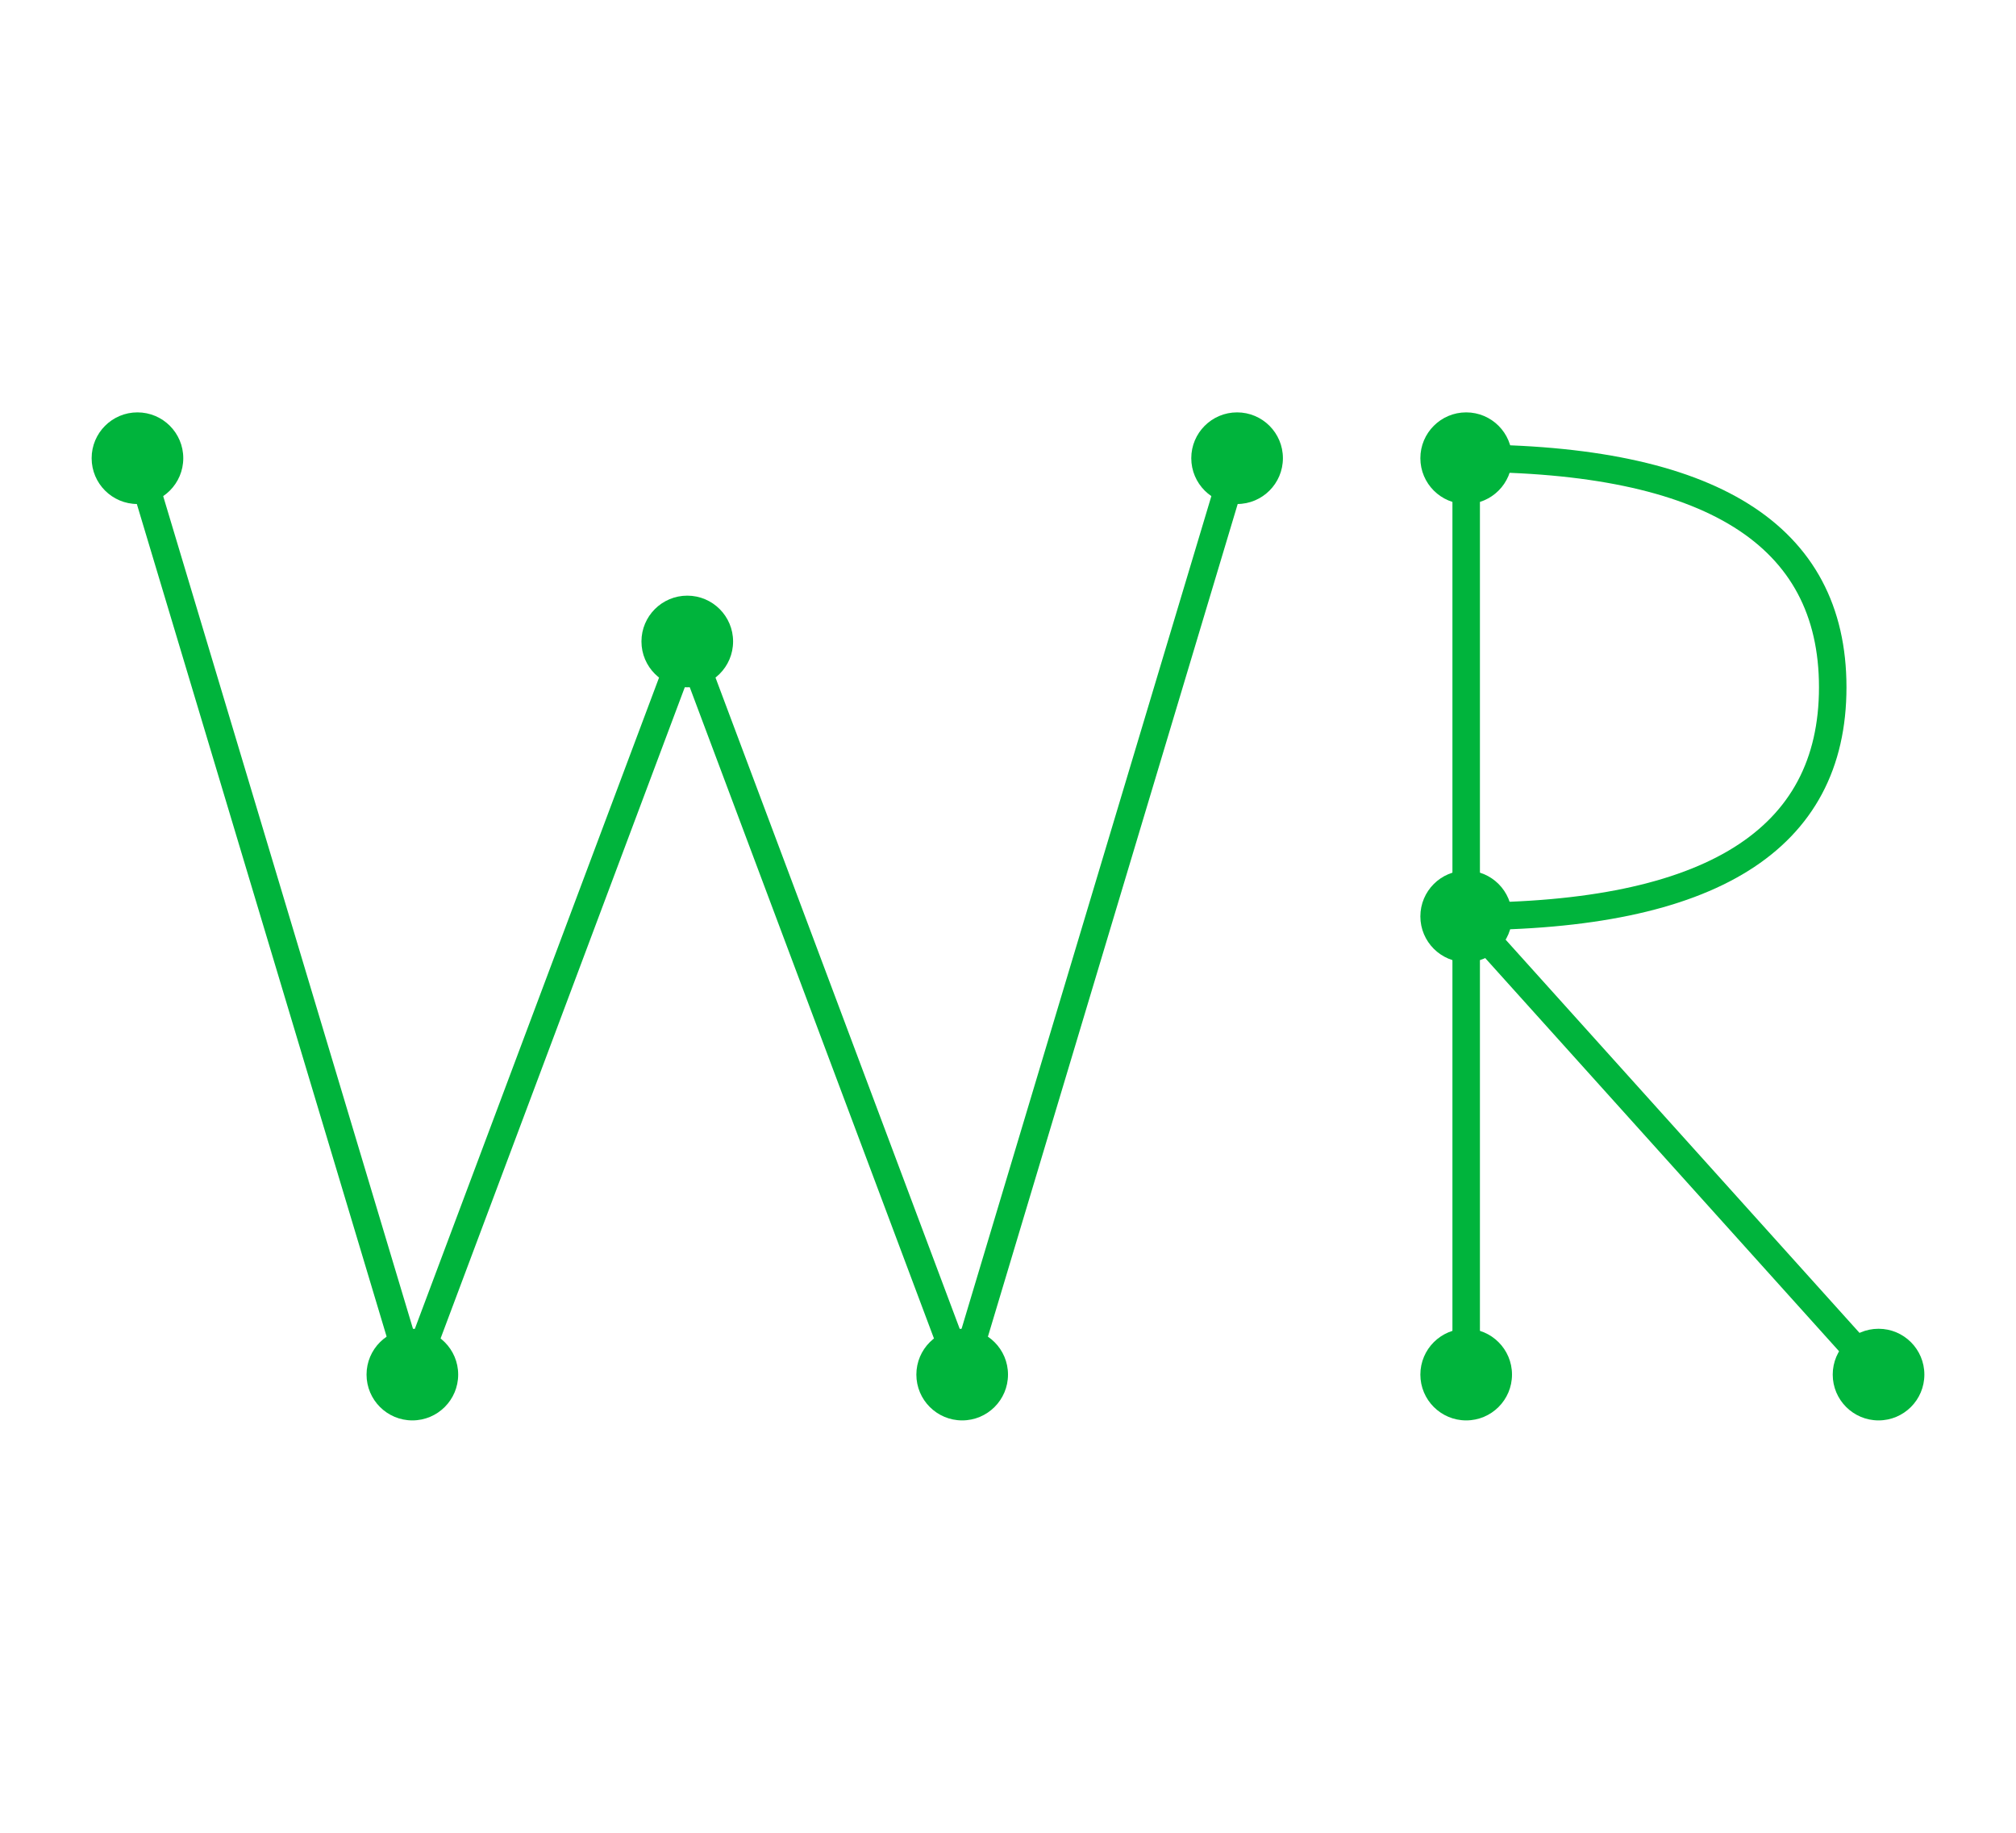
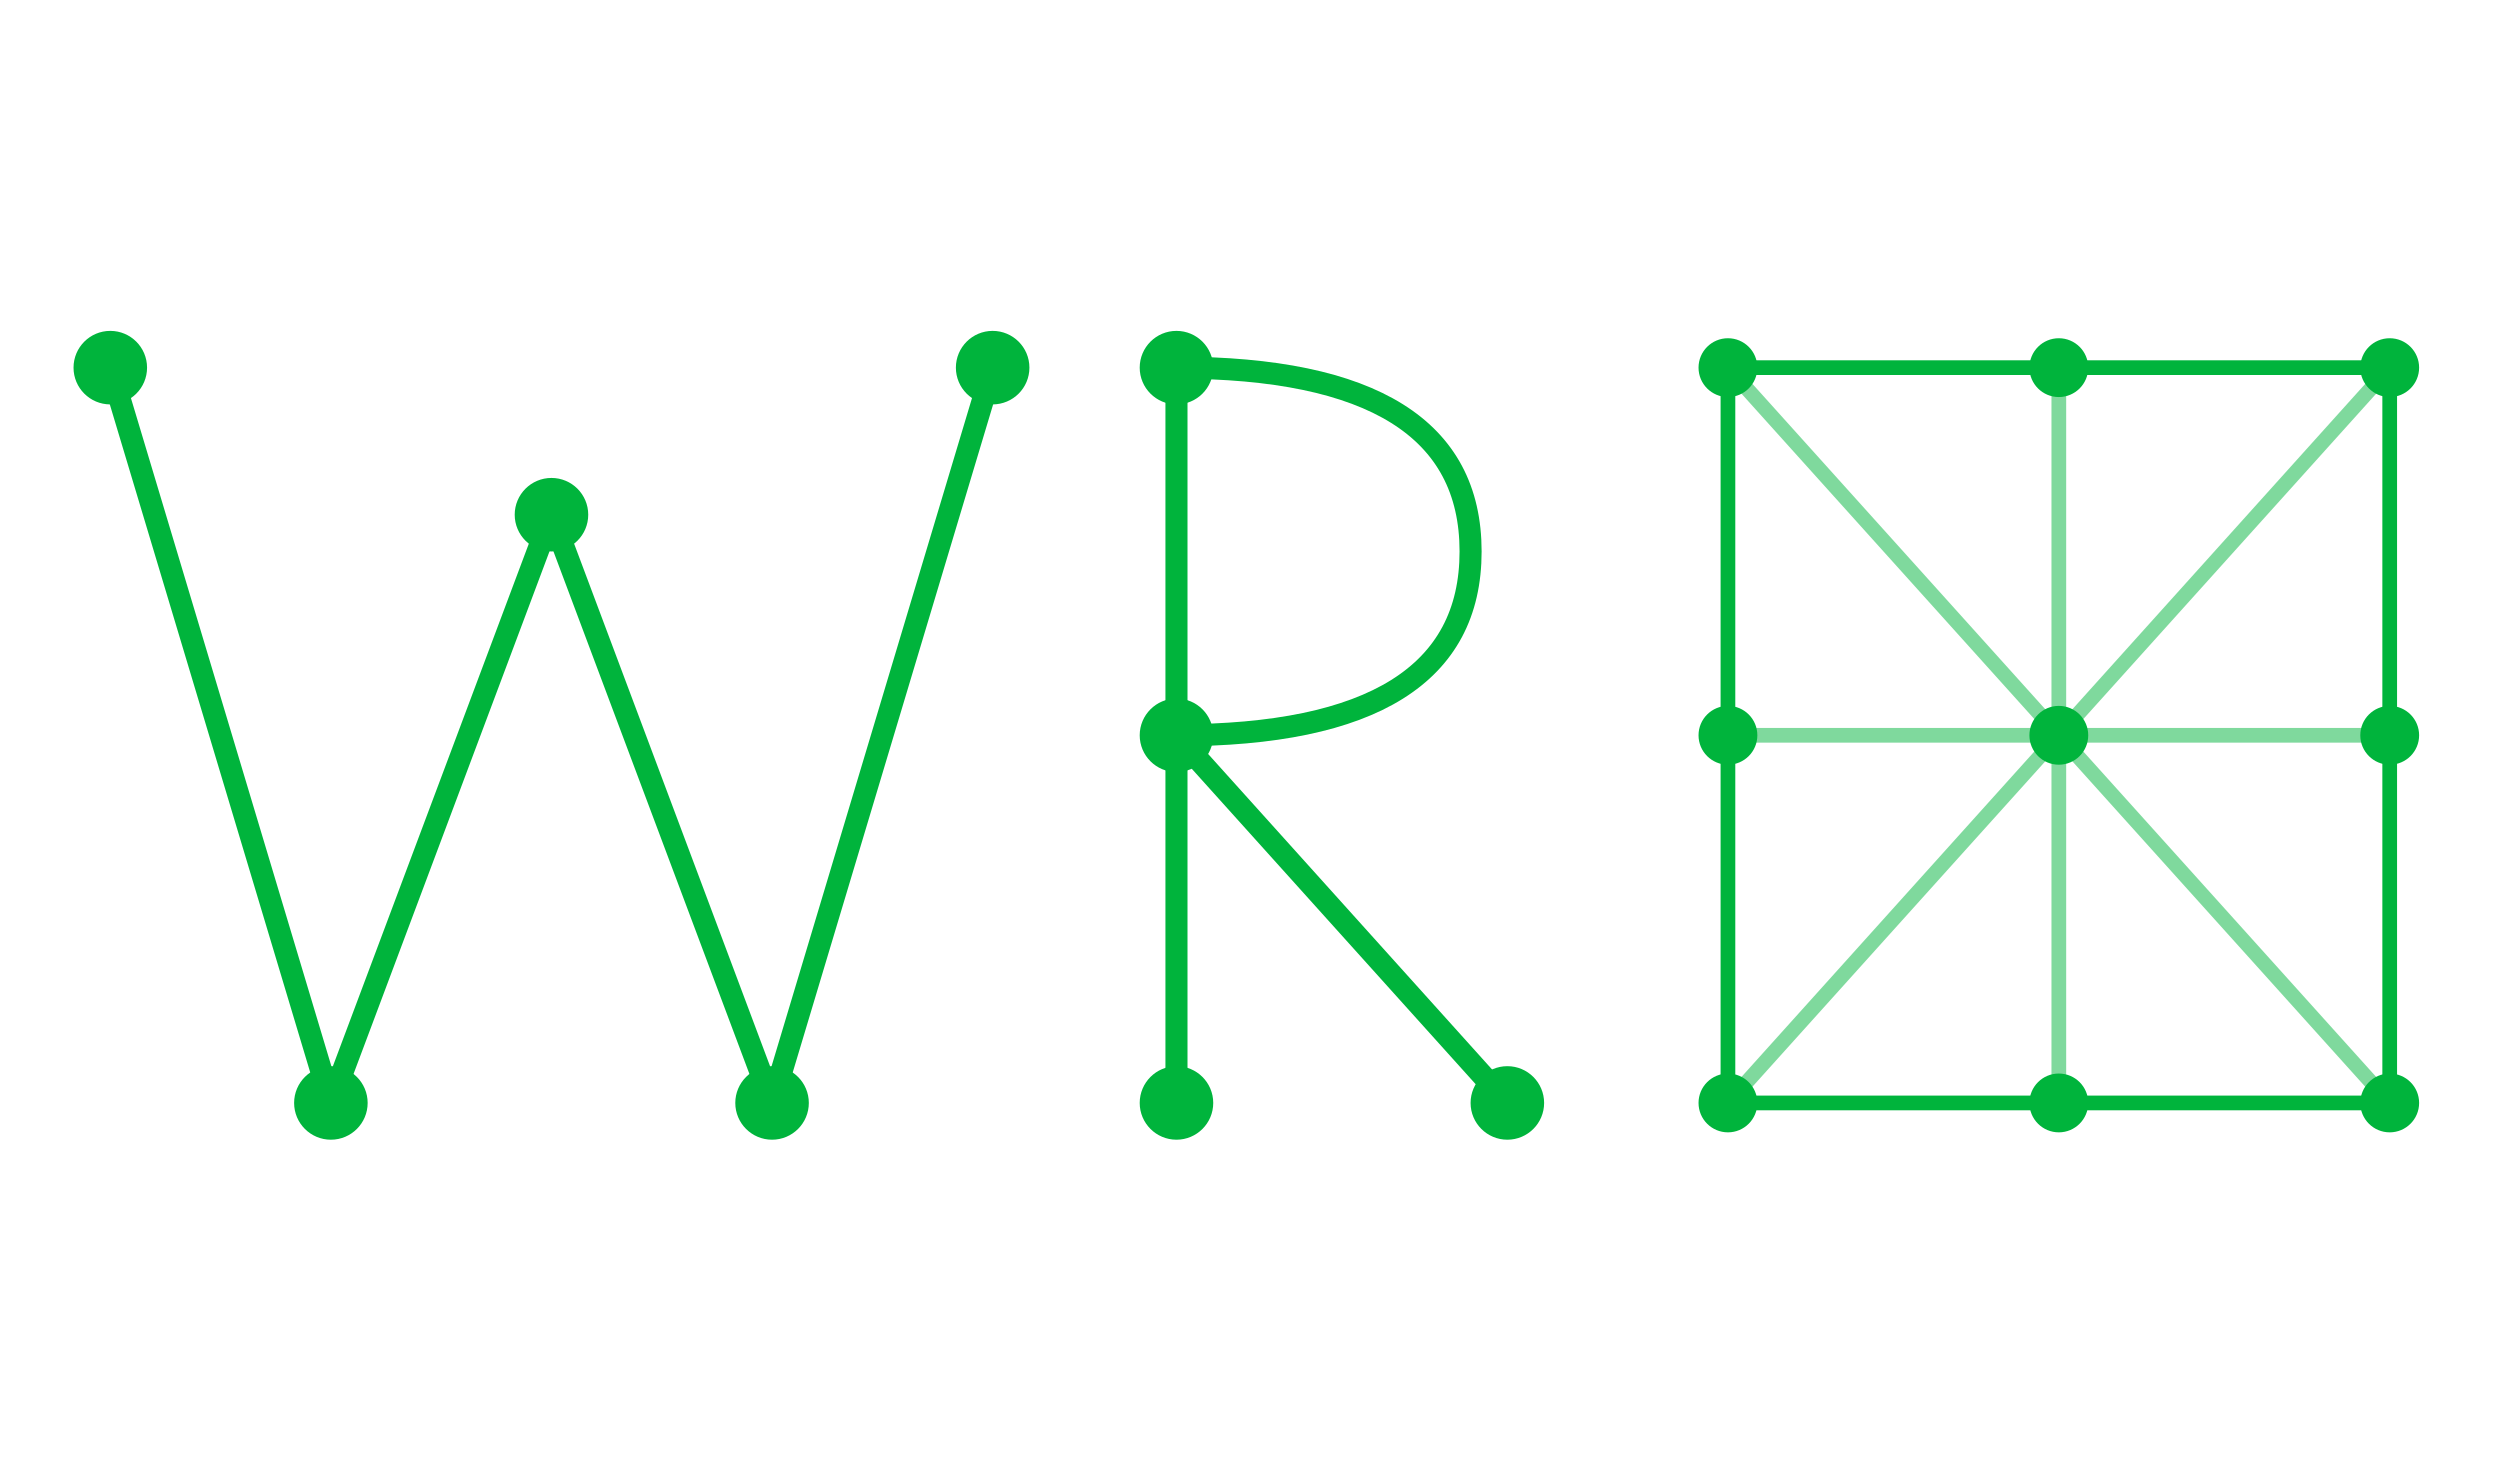
- <svg xmlns="http://www.w3.org/2000/svg" viewBox="0 0 220 200" width="220" height="200">
+ <svg xmlns="http://www.w3.org/2000/svg" viewBox="0 0 340 200" width="340" height="200">
  <circle cx="15" cy="50" r="5" fill="#00b43c" />
  <circle cx="45" cy="150" r="5" fill="#00b43c" />
  <circle cx="75" cy="70" r="5" fill="#00b43c" />
  <circle cx="105" cy="150" r="5" fill="#00b43c" />
  <circle cx="135" cy="50" r="5" fill="#00b43c" />
  <polyline points="15,50 45,150 75,70 105,150 135,50" fill="none" stroke="#00b43c" stroke-width="3" />
  <circle cx="160" cy="50" r="5" fill="#00b43c" />
  <circle cx="160" cy="150" r="5" fill="#00b43c" />
  <circle cx="160" cy="100" r="5" fill="#00b43c" />
  <circle cx="205" cy="150" r="5" fill="#00b43c" />
  <line x1="160" y1="50" x2="160" y2="150" stroke="#00b43c" stroke-width="3" />
  <path d="M160,50 Q200,50 200,75 Q200,100 160,100" fill="none" stroke="#00b43c" stroke-width="3" />
  <line x1="160" y1="100" x2="205" y2="150" stroke="#00b43c" stroke-width="3" />
+   <rect x="235" y="50" width="90" height="100" fill="none" stroke="#00b43c" stroke-width="2" />
+   <line x1="235" y1="50" x2="325" y2="150" stroke="#00b43c" stroke-width="2" opacity="0.5" />
+   <line x1="325" y1="50" x2="235" y2="150" stroke="#00b43c" stroke-width="2" opacity="0.5" />
+   <line x1="280" y1="50" x2="280" y2="150" stroke="#00b43c" stroke-width="2" opacity="0.5" />
+   <line x1="235" y1="100" x2="325" y2="100" stroke="#00b43c" stroke-width="2" opacity="0.5" />
+   <circle cx="235" cy="50" r="4" fill="#00b43c" />
+   <circle cx="325" cy="50" r="4" fill="#00b43c" />
+   <circle cx="235" cy="150" r="4" fill="#00b43c" />
+   <circle cx="325" cy="150" r="4" fill="#00b43c" />
+   <circle cx="280" cy="100" r="4" fill="#00b43c" />
+   <circle cx="280" cy="50" r="4" fill="#00b43c" />
+   <circle cx="280" cy="150" r="4" fill="#00b43c" />
+   <circle cx="235" cy="100" r="4" fill="#00b43c" />
+   <circle cx="325" cy="100" r="4" fill="#00b43c" />
</svg>
